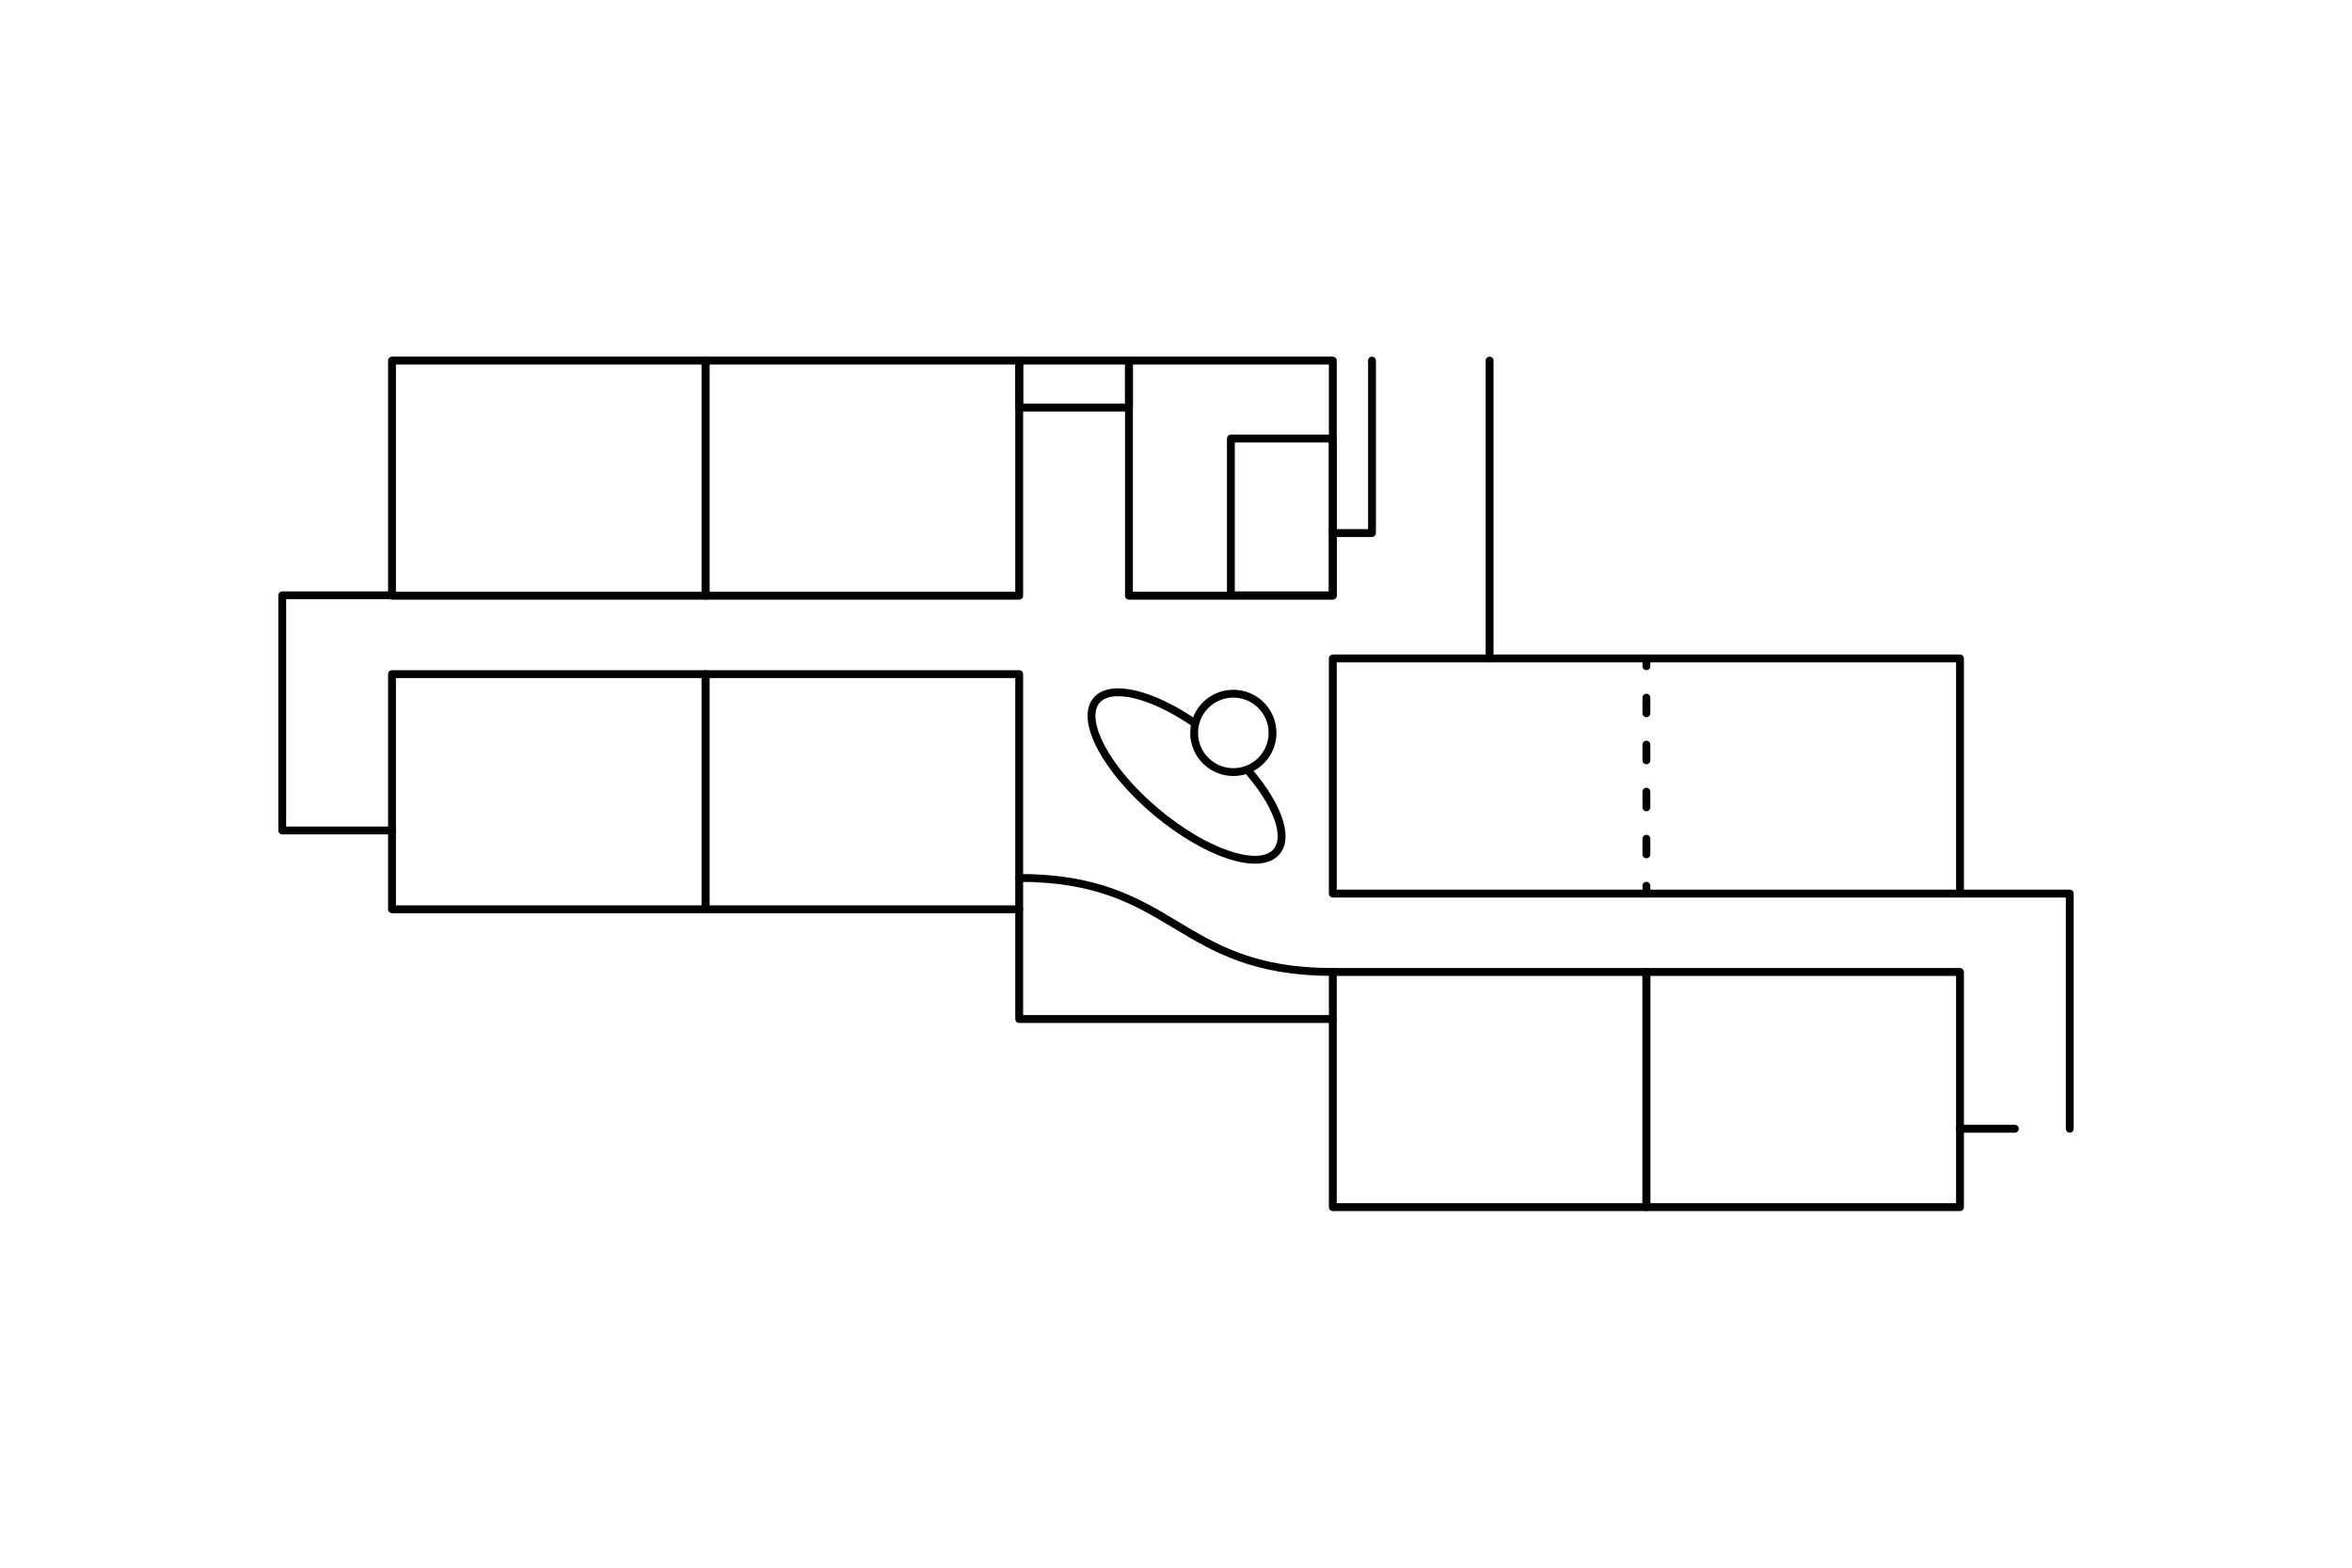
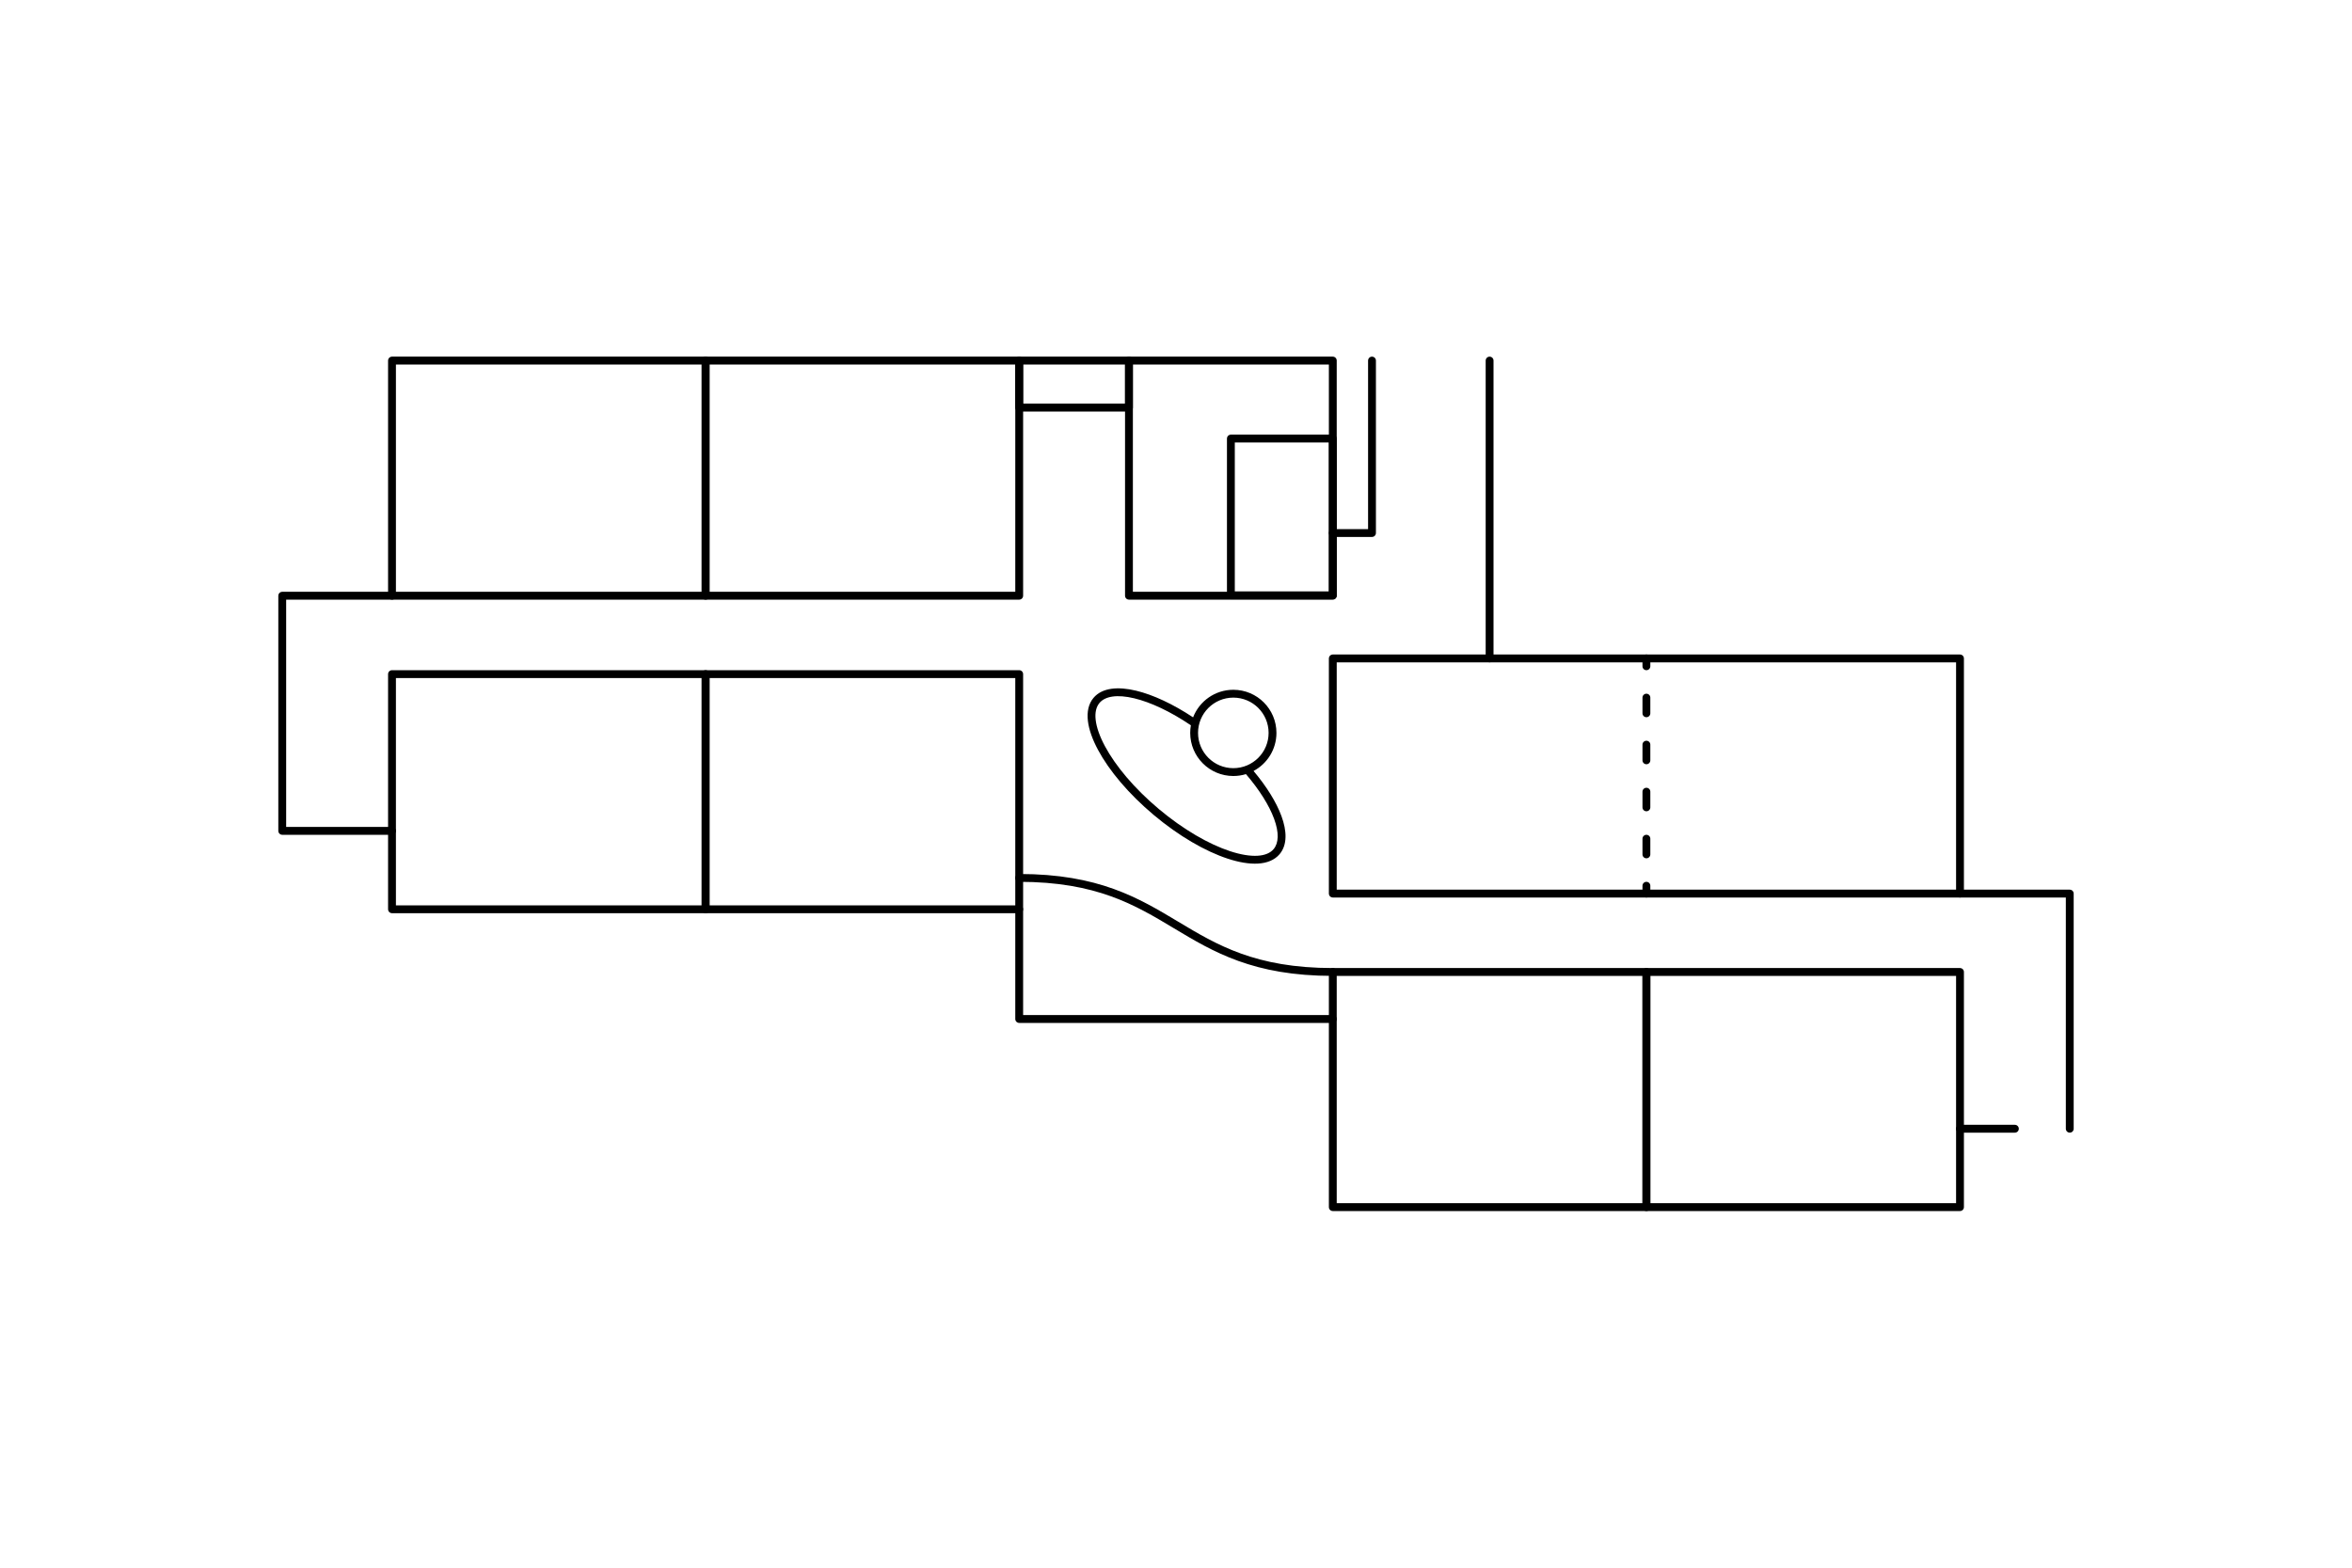
<svg xmlns="http://www.w3.org/2000/svg" width="1500" height="1000" viewBox="0 0 1500 1000" fill="none">
  <rect x="1050" y="620" width="200" height="150" stroke="black" stroke-width="5" stroke-linecap="round" stroke-linejoin="round" />
  <rect x="450" y="430" width="200" height="150" stroke="black" stroke-width="5" stroke-linecap="round" stroke-linejoin="round" />
  <rect x="450" y="230" width="200" height="150" stroke="black" stroke-width="5" stroke-linecap="round" stroke-linejoin="round" />
  <rect x="785" y="279.757" width="65" height="100" stroke="black" stroke-width="5" stroke-linecap="round" stroke-linejoin="round" />
  <rect x="650" y="230" width="70" height="30" stroke="black" stroke-width="5" stroke-linecap="round" stroke-linejoin="round" />
  <path d="M875 230V340H850" stroke="black" stroke-width="5" stroke-linecap="round" stroke-linejoin="round" />
-   <path d="M250 379.757H180V529.757H250" stroke="black" stroke-width="5" stroke-linecap="round" stroke-linejoin="round" />
+   <path d="M250 380H180V530H250" stroke="black" stroke-width="5" stroke-linecap="round" stroke-linejoin="round" />
  <path d="M1250 570H1320V720M1250 720H1285" stroke="black" stroke-width="5" stroke-linecap="round" stroke-linejoin="round" />
  <rect x="720" y="230" width="130" height="150" stroke="black" stroke-width="5" stroke-linecap="round" stroke-linejoin="round" />
  <rect x="850" y="620" width="200" height="150" stroke="black" stroke-width="5" stroke-linecap="round" stroke-linejoin="round" />
  <rect x="250" y="430" width="200" height="150" stroke="black" stroke-width="5" stroke-linecap="round" stroke-linejoin="round" />
  <rect x="850" y="420" width="400" height="150" stroke="black" stroke-width="5" stroke-linecap="round" stroke-linejoin="round" />
  <rect x="250" y="230" width="200" height="150" stroke="black" stroke-width="5" stroke-linecap="round" stroke-linejoin="round" />
  <path fill-rule="evenodd" clip-rule="evenodd" d="M739.06 516.066C723.376 502.906 711.402 488.519 704.679 475.98C701.314 469.704 699.328 464.008 698.776 459.238C698.225 454.474 699.121 450.875 701.199 448.398C704.783 444.127 712.372 442.782 723.446 445.454C733.865 447.969 746.491 453.867 759.484 462.65C759.204 464.224 759.058 465.844 759.058 467.499C759.058 482.687 771.37 494.999 786.558 494.999C789.361 494.999 792.067 494.579 794.615 493.8C803.296 503.928 809.462 513.844 812.569 522.308C815.846 531.237 815.475 537.788 812.275 541.602C810.197 544.079 806.807 545.586 802.021 545.87C797.227 546.155 791.273 545.188 784.508 542.964C770.992 538.521 754.744 529.227 739.06 516.066ZM799.464 491.788C807.857 501.791 814.022 511.756 817.262 520.585C820.713 529.985 821.097 538.868 816.105 544.816C812.859 548.685 807.96 550.526 802.318 550.862C796.683 551.196 790.068 550.055 782.946 547.714C768.689 543.027 751.893 533.361 735.846 519.896C719.8 506.432 707.364 491.57 700.273 478.343C696.73 471.736 694.458 465.42 693.809 459.812C693.16 454.197 694.122 449.053 697.369 445.184C702.931 438.554 713.231 437.845 724.619 440.594C735.394 443.194 748.045 449.072 760.901 457.582C764.879 447.295 774.867 439.999 786.558 439.999C801.746 439.999 814.058 452.311 814.058 467.499C814.058 478.022 808.147 487.165 799.464 491.788ZM764.058 467.499C764.058 455.073 774.132 444.999 786.558 444.999C798.984 444.999 809.058 455.073 809.058 467.499C809.058 479.925 798.984 489.999 786.558 489.999C774.132 489.999 764.058 479.925 764.058 467.499Z" fill="black" />
  <path d="M850 620C750 620 750 560 650 560" stroke="black" stroke-width="5" stroke-linecap="round" stroke-linejoin="round" />
  <path d="M950 230L950 420" stroke="black" stroke-width="5" stroke-linecap="round" stroke-linejoin="round" />
-   <path d="M1052.5 420C1052.5 418.619 1051.38 417.5 1050 417.5C1048.62 417.5 1047.5 418.619 1047.5 420L1052.5 420ZM1047.5 570C1047.5 571.381 1048.62 572.5 1050 572.5C1051.38 572.5 1052.5 571.381 1052.5 570L1047.5 570ZM1047.5 425C1047.5 426.381 1048.62 427.5 1050 427.5C1051.38 427.5 1052.5 426.381 1052.5 425L1047.5 425ZM1052.5 445C1052.5 443.619 1051.38 442.5 1050 442.5C1048.62 442.5 1047.5 443.619 1047.5 445L1052.5 445ZM1047.5 455C1047.5 456.381 1048.62 457.5 1050 457.5C1051.38 457.5 1052.5 456.381 1052.5 455L1047.5 455ZM1052.5 475C1052.5 473.619 1051.38 472.5 1050 472.5C1048.62 472.5 1047.5 473.619 1047.5 475L1052.5 475ZM1047.5 485C1047.5 486.381 1048.62 487.5 1050 487.5C1051.38 487.5 1052.5 486.381 1052.5 485L1047.5 485ZM1052.5 505C1052.5 503.619 1051.38 502.5 1050 502.5C1048.62 502.5 1047.5 503.619 1047.5 505L1052.5 505ZM1047.5 515C1047.5 516.381 1048.62 517.5 1050 517.5C1051.38 517.5 1052.5 516.381 1052.5 515L1047.5 515ZM1052.5 535C1052.5 533.619 1051.38 532.5 1050 532.5C1048.62 532.5 1047.5 533.619 1047.5 535L1052.5 535ZM1047.5 545C1047.5 546.381 1048.62 547.5 1050 547.5C1051.38 547.5 1052.5 546.381 1052.5 545L1047.5 545ZM1052.5 565C1052.5 563.619 1051.38 562.5 1050 562.5C1048.62 562.5 1047.5 563.619 1047.5 565L1052.5 565ZM1047.5 420L1047.5 425L1052.5 425L1052.5 420L1047.5 420ZM1047.5 445L1047.5 455L1052.5 455L1052.5 445L1047.5 445ZM1047.5 475L1047.5 485L1052.5 485L1052.5 475L1047.5 475ZM1047.5 505L1047.5 515L1052.5 515L1052.5 505L1047.5 505ZM1047.5 535L1047.5 545L1052.5 545L1052.5 535L1047.5 535ZM1047.5 565L1047.5 570L1052.5 570L1052.5 565L1047.5 565Z" fill="black" />
+   <path d="M1052.5 420C1052.5 418.619 1051.38 417.5 1050 417.5C1048.62 417.5 1047.5 418.619 1047.5 420L1052.5 420ZM1047.5 570C1047.5 571.381 1048.62 572.5 1050 572.5C1051.38 572.5 1052.5 571.381 1052.5 570H1047.5ZM1047.5 425C1047.5 426.381 1048.62 427.5 1050 427.5C1051.38 427.5 1052.5 426.381 1052.5 425L1047.5 425ZM1052.5 445C1052.5 443.619 1051.38 442.5 1050 442.5C1048.62 442.5 1047.5 443.619 1047.5 445H1052.5ZM1047.5 455C1047.5 456.381 1048.62 457.5 1050 457.5C1051.38 457.5 1052.5 456.381 1052.5 455H1047.5ZM1052.5 475C1052.5 473.619 1051.38 472.5 1050 472.5C1048.62 472.5 1047.5 473.619 1047.5 475H1052.5ZM1047.5 485C1047.5 486.381 1048.62 487.5 1050 487.5C1051.38 487.5 1052.5 486.381 1052.5 485H1047.5ZM1052.5 505C1052.5 503.619 1051.38 502.5 1050 502.5C1048.62 502.5 1047.5 503.619 1047.5 505H1052.5ZM1047.5 515C1047.5 516.381 1048.62 517.5 1050 517.5C1051.38 517.5 1052.5 516.381 1052.5 515H1047.5ZM1052.5 535C1052.5 533.619 1051.38 532.5 1050 532.5C1048.62 532.5 1047.5 533.619 1047.5 535H1052.5ZM1047.5 545C1047.5 546.381 1048.62 547.5 1050 547.5C1051.38 547.5 1052.5 546.381 1052.5 545H1047.5ZM1052.5 565C1052.5 563.619 1051.38 562.5 1050 562.5C1048.62 562.5 1047.5 563.619 1047.5 565H1052.5ZM1047.5 420L1047.5 425L1052.5 425L1052.5 420L1047.5 420ZM1047.5 445L1047.5 455H1052.5L1052.5 445H1047.5ZM1047.5 475L1047.5 485H1052.5L1052.5 475H1047.5ZM1047.5 505L1047.5 515H1052.5L1052.5 505H1047.5ZM1047.5 535L1047.5 545H1052.5L1052.5 535H1047.5ZM1047.5 565L1047.5 570H1052.5L1052.5 565H1047.5Z" fill="black" />
  <path d="M650 580V650H850" stroke="black" stroke-width="5" stroke-linecap="round" stroke-linejoin="round" />
</svg>
